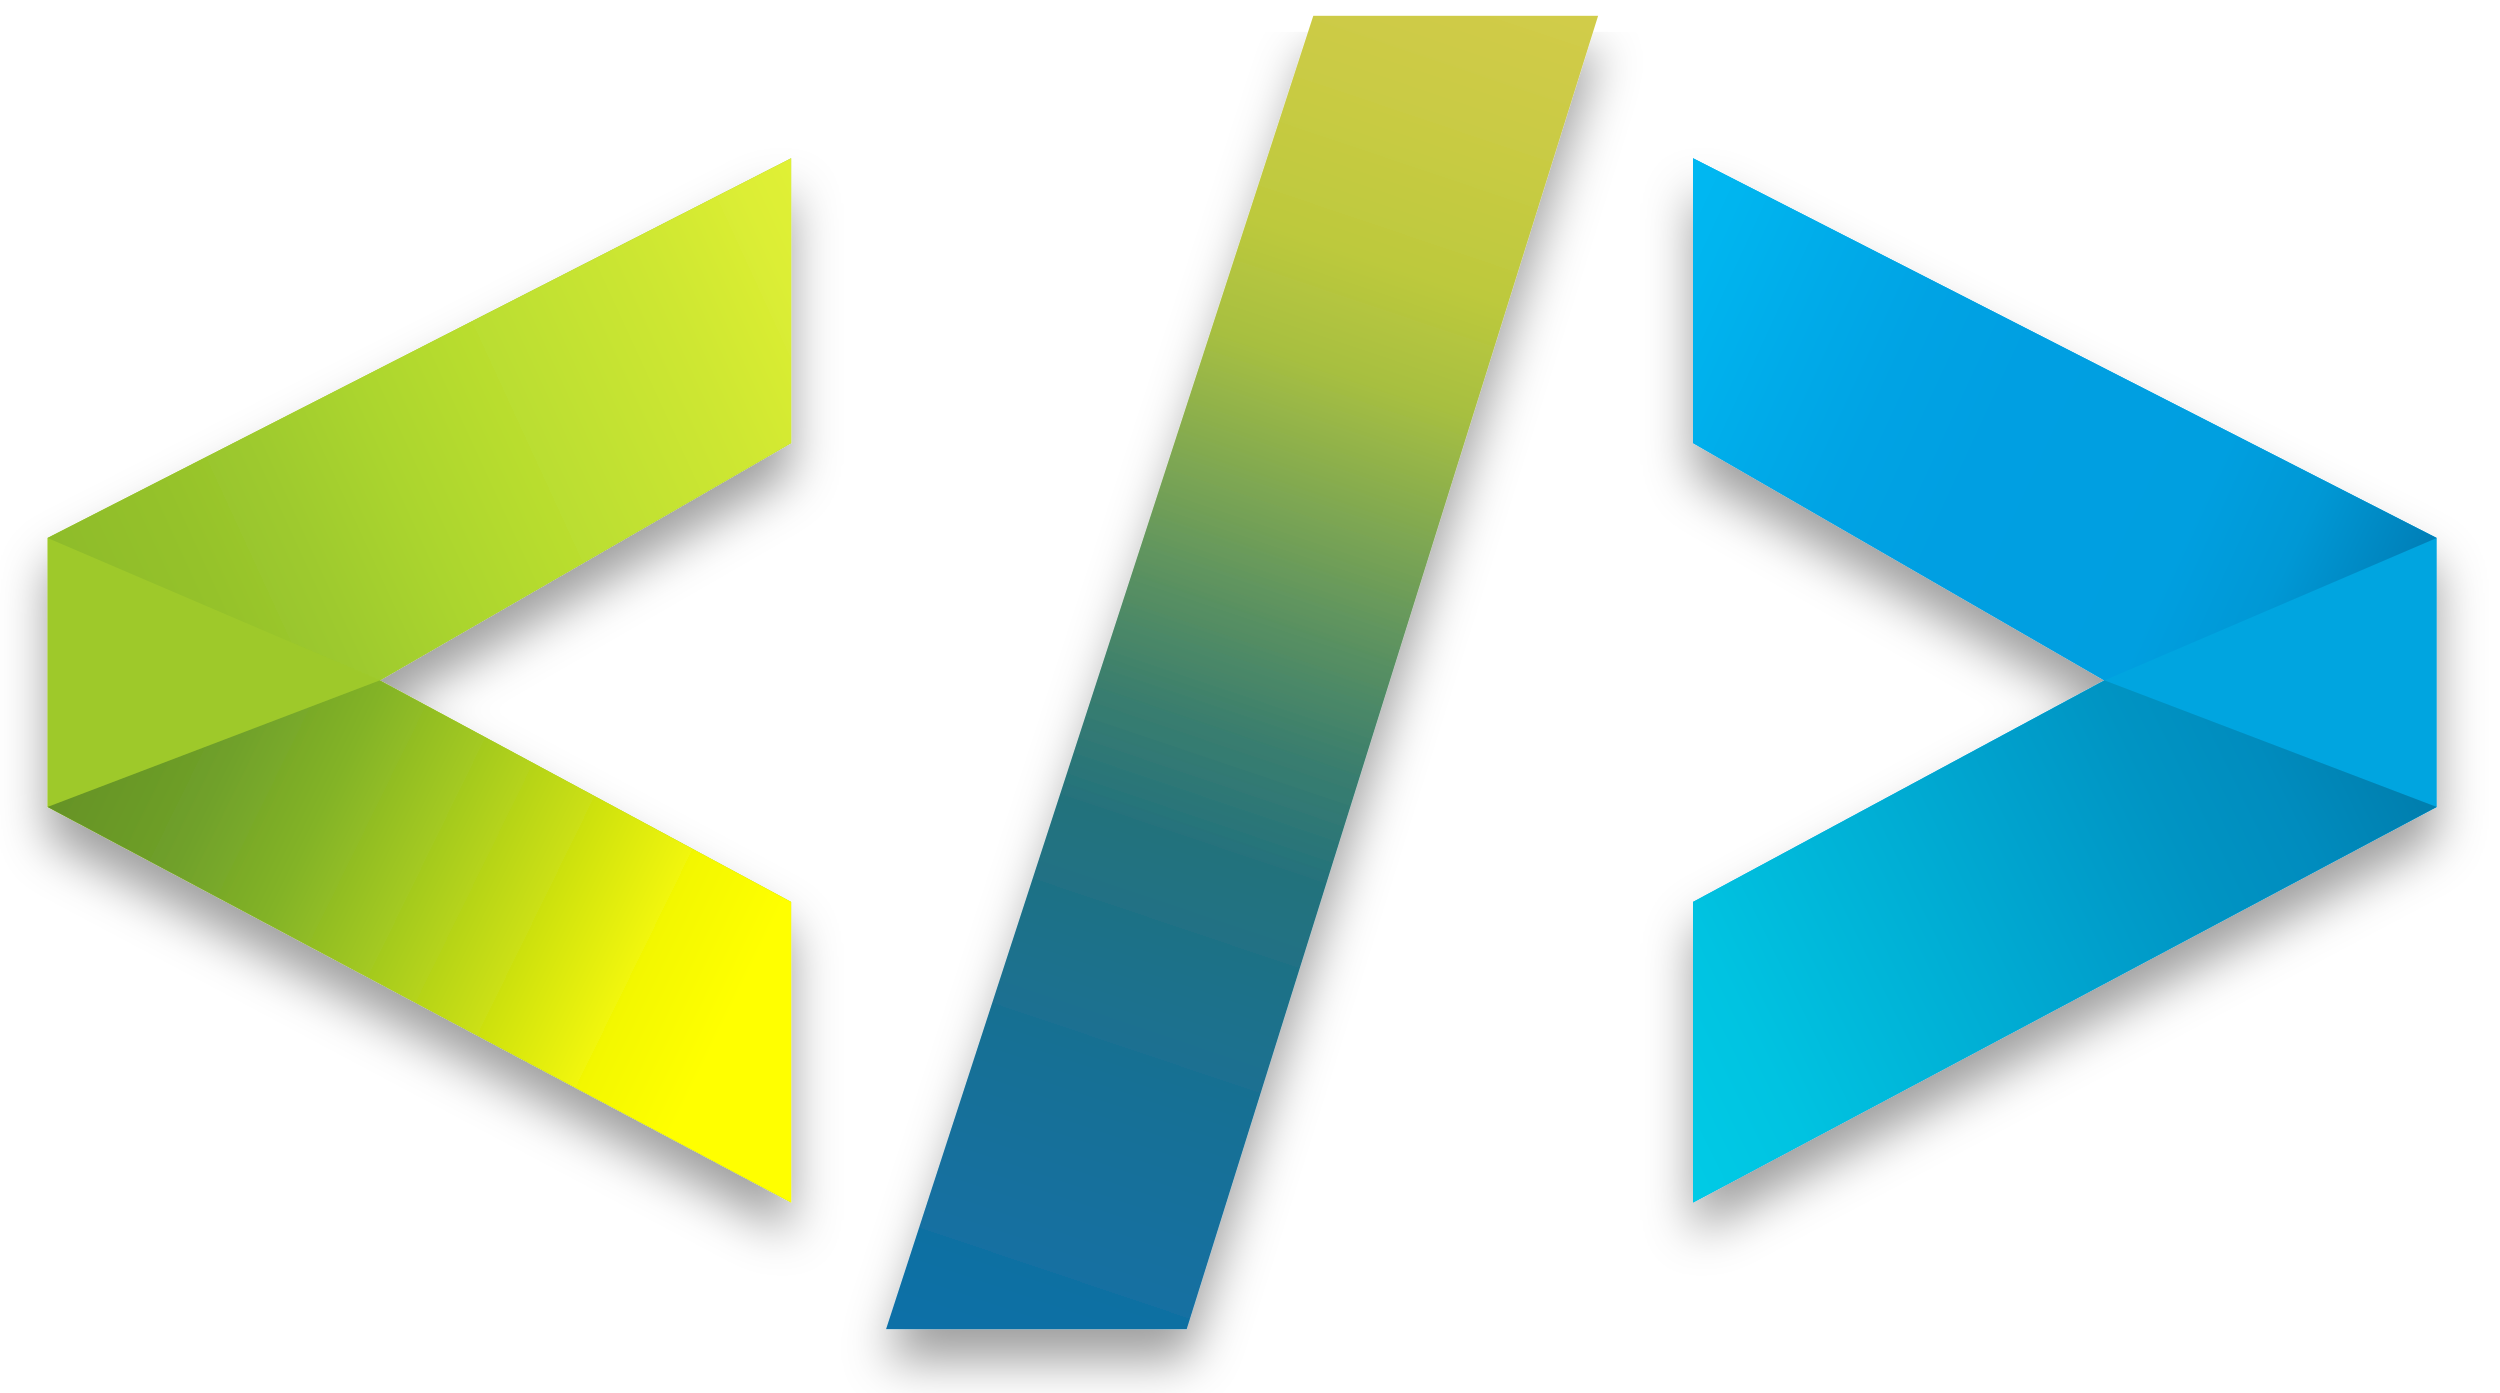
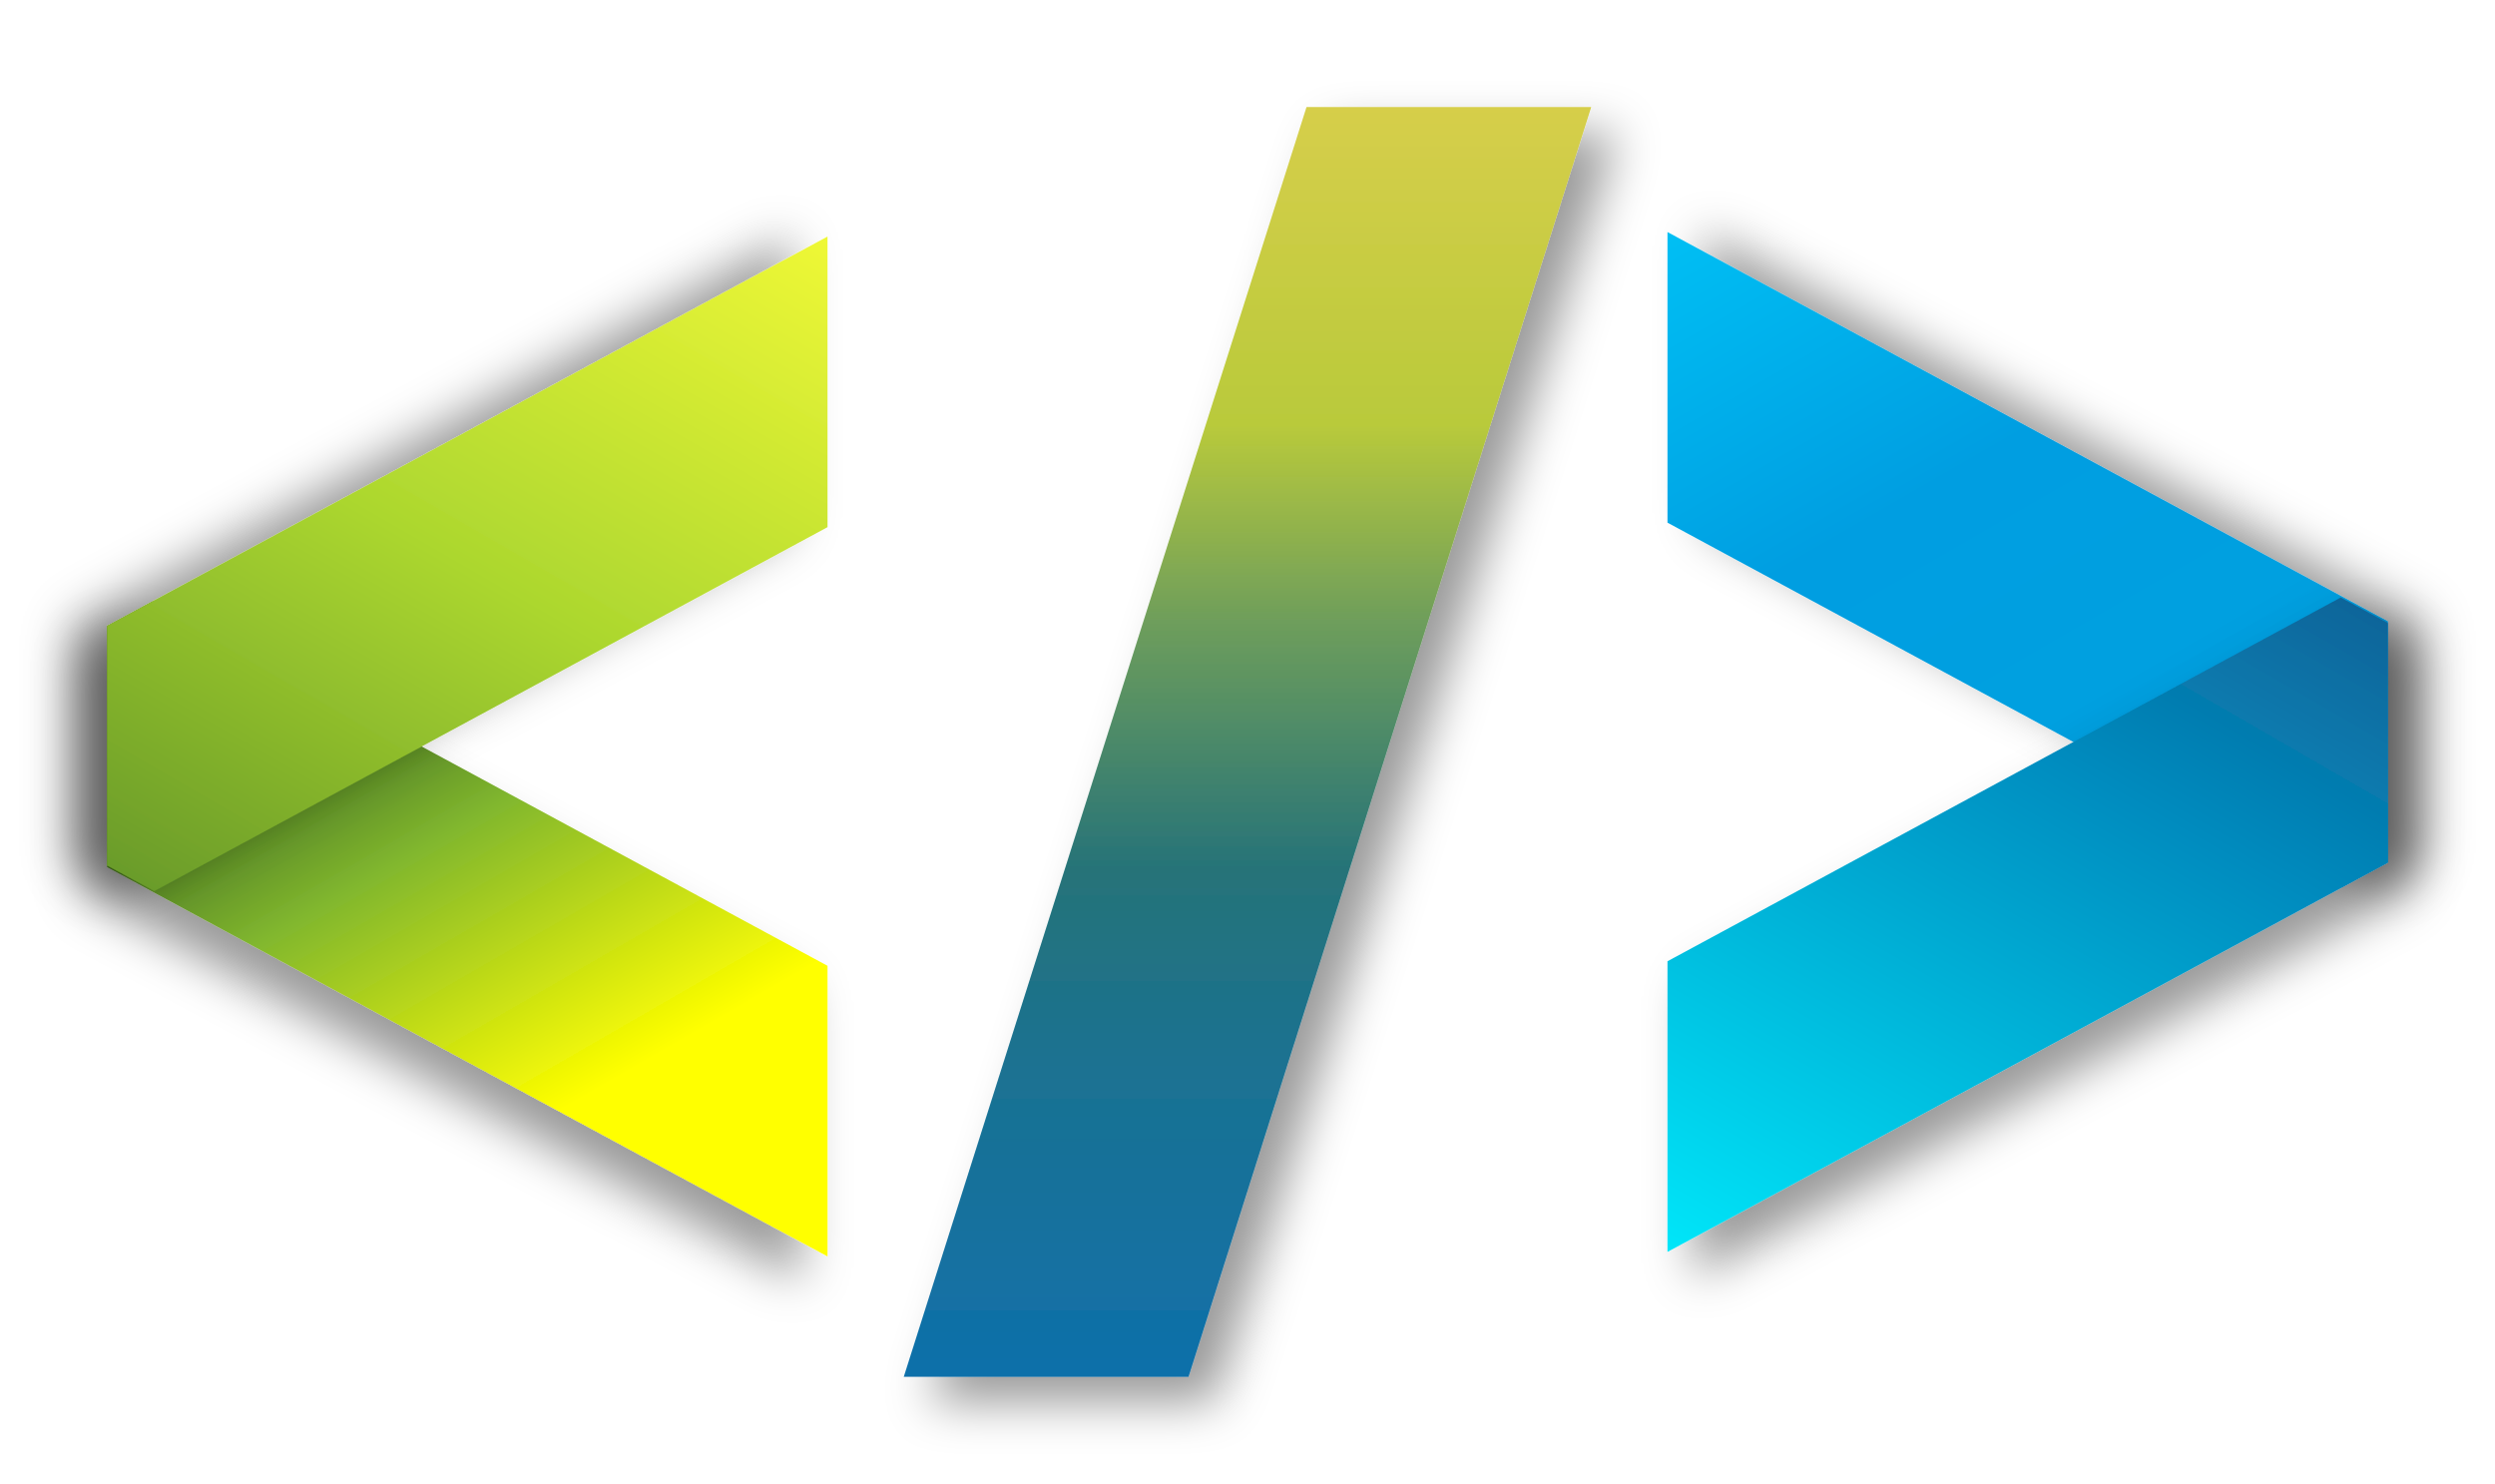
- <svg xmlns="http://www.w3.org/2000/svg" viewBox="0 0 158 88" role="img" aria-labelledby="cm-logo-title cm-logo-desc">
+ <svg xmlns="http://www.w3.org/2000/svg" viewBox="-20 -20 466 277.16" width="466" height="277.16">
  <defs>
-     <linearGradient id="cm-gMid" gradientUnits="userSpaceOnUse" x1="94" y1="-2" x2="64" y2="87">
-       <stop offset="0.00" stop-color="#d2cd49" />
-       <stop offset="0.04" stop-color="#cfcb47" />
-       <stop offset="0.12" stop-color="#c8cb43" />
-       <stop offset="0.21" stop-color="#bdc93d" />
-       <stop offset="0.29" stop-color="#a7bf41" />
-       <stop offset="0.38" stop-color="#7ea752" />
-       <stop offset="0.46" stop-color="#5a9161" />
-       <stop offset="0.54" stop-color="#3a7e6e" />
-       <stop offset="0.62" stop-color="#24727c" />
-       <stop offset="0.71" stop-color="#1d718a" />
-       <stop offset="0.79" stop-color="#187095" />
-       <stop offset="0.88" stop-color="#13709e" />
-       <stop offset="1.00" stop-color="#0f6fa8" />
+     <linearGradient id="g_slash" gradientUnits="userSpaceOnUse" x1="213.00" y1="0.00" x2="213.00" y2="237.16">
+       <stop offset="0.00" stop-color="#D6CE4A" />
+       <stop offset="0.25" stop-color="#B9CA3B" />
+       <stop offset="0.40" stop-color="#709F5A" />
+       <stop offset="0.60" stop-color="#267378" />
+       <stop offset="0.75" stop-color="#1B7291" />
+       <stop offset="1.00" stop-color="#0F70AA" />
    </linearGradient>
-     <linearGradient id="cm-gLeftU" gradientUnits="userSpaceOnUse" x1="53" y1="17" x2="3" y2="40">
-       <stop offset="0.00" stop-color="#e0f036" />
-       <stop offset="0.06" stop-color="#dcee34" />
-       <stop offset="0.19" stop-color="#cee732" />
-       <stop offset="0.31" stop-color="#c3e231" />
-       <stop offset="0.44" stop-color="#b7dc2f" />
-       <stop offset="0.56" stop-color="#abd52e" />
-       <stop offset="0.69" stop-color="#9eca2d" />
-       <stop offset="0.81" stop-color="#95c22c" />
-       <stop offset="1.00" stop-color="#8cba2b" />
+     <filter id="s_slash" x="-30%" y="-30%" width="160%" height="160%">
+       <feDropShadow dx="4.76" dy="4.76" stdDeviation="4.49" flood-color="#000000" flood-opacity="0.4" />
+     </filter>
+     <linearGradient id="g_left_lower" gradientUnits="userSpaceOnUse" x1="23.97" y1="78.46" x2="110.59" y2="228.50">
+       <stop offset="0.00" stop-color="#3B6620" />
+       <stop offset="0.21" stop-color="#3E6921" />
+       <stop offset="0.40" stop-color="#81B72E" />
+       <stop offset="0.72" stop-color="#FFFF00" />
+       <stop offset="1.00" stop-color="#FFFF00" />
    </linearGradient>
-     <linearGradient id="cm-gLeftL" gradientUnits="userSpaceOnUse" x1="3" y1="45" x2="56" y2="71">
-       <stop offset="0.00" stop-color="#639224" />
-       <stop offset="0.06" stop-color="#669426" />
-       <stop offset="0.19" stop-color="#6fa029" />
-       <stop offset="0.31" stop-color="#83b328" />
-       <stop offset="0.44" stop-color="#a6cb1f" />
-       <stop offset="0.56" stop-color="#cadf12" />
-       <stop offset="0.69" stop-color="#f3f706" />
-       <stop offset="0.80" stop-color="#ffff00" />
-       <stop offset="1.00" stop-color="#ffff00" />
+     <filter id="s_left_lower" x="-30%" y="-30%" width="160%" height="160%">
+       <feDropShadow dx="-4.76" dy="4.76" stdDeviation="4.49" flood-color="#000000" flood-opacity="0.4" />
+     </filter>
+     <linearGradient id="g_left_upper" gradientUnits="userSpaceOnUse" x1="110.56" y1="10.32" x2="24.00" y2="160.26">
+       <stop offset="0.00" stop-color="#EFF836" />
+       <stop offset="0.50" stop-color="#ACD72F" />
+       <stop offset="1.00" stop-color="#679929" />
    </linearGradient>
-     <linearGradient id="cm-gRightU" gradientUnits="userSpaceOnUse" x1="104" y1="17" x2="154" y2="40">
-       <stop offset="0.00" stop-color="#00b8f2" />
-       <stop offset="0.06" stop-color="#00b5ef" />
-       <stop offset="0.19" stop-color="#01abe9" />
-       <stop offset="0.31" stop-color="#01a3e4" />
-       <stop offset="0.44" stop-color="#019fe2" />
-       <stop offset="0.69" stop-color="#009fe0" />
-       <stop offset="0.81" stop-color="#0198d5" />
-       <stop offset="1.00" stop-color="#0676ad" />
+     <filter id="s_left_upper" x="-30%" y="-30%" width="160%" height="160%">
+       <feDropShadow dx="-6.73" dy="0.00" stdDeviation="4.49" flood-color="#000000" flood-opacity="0.4" />
+     </filter>
+     <linearGradient id="g_right_a" gradientUnits="userSpaceOnUse" x1="402.03" y1="159.54" x2="315.41" y2="9.50">
+       <stop offset="0.00" stop-color="#0E87C6" />
+       <stop offset="0.34" stop-color="#00A0E0" />
+       <stop offset="0.62" stop-color="#029EE1" />
+       <stop offset="1.00" stop-color="#00BFF4" />
    </linearGradient>
-     <linearGradient id="cm-gRightL" gradientUnits="userSpaceOnUse" x1="154" y1="45" x2="101" y2="71">
-       <stop offset="0.00" stop-color="#047cab" />
-       <stop offset="0.06" stop-color="#047faf" />
-       <stop offset="0.19" stop-color="#048cbe" />
-       <stop offset="0.31" stop-color="#0394c3" />
-       <stop offset="0.44" stop-color="#03a0cc" />
-       <stop offset="0.56" stop-color="#03acd3" />
-       <stop offset="0.69" stop-color="#03b8da" />
-       <stop offset="0.81" stop-color="#03c3e1" />
-       <stop offset="1.00" stop-color="#02cee8" />
+     <filter id="s_right_a" x="-30%" y="-30%" width="160%" height="160%">
+       <feDropShadow dx="6.73" dy="0.00" stdDeviation="4.49" flood-color="#000000" flood-opacity="0.4" />
+     </filter>
+     <linearGradient id="g_right_b" gradientUnits="userSpaceOnUse" x1="315.44" y1="227.68" x2="402.00" y2="77.74">
+       <stop offset="0.00" stop-color="#03E6F9" />
+       <stop offset="0.67" stop-color="#048CBF" />
+       <stop offset="1.00" stop-color="#0A6297" />
    </linearGradient>
-     <filter id="cm-shadow" x="-20%" y="-20%" width="140%" height="145%" color-interpolation-filters="sRGB">
-       <feDropShadow dx="0" dy="2" stdDeviation="1.5" flood-color="#000000" flood-opacity="0.38" />
+     <filter id="s_right_b" x="-30%" y="-30%" width="160%" height="160%">
+       <feDropShadow dx="4.76" dy="4.76" stdDeviation="4.49" flood-color="#000000" flood-opacity="0.4" />
    </filter>
  </defs>
-   <g filter="url(#cm-shadow)">
-     <path d="M50,10 L3,34 L3,51 L50,76 L50,57 L24,43 L50,28 Z" fill="#9ec92a" />
-     <path d="M50,10 L3,34 L24,43 L50,28 Z" fill="url(#cm-gLeftU)" />
-     <path d="M3,51 L50,76 L50,57 L24,43 Z" fill="url(#cm-gLeftL)" />
-     <path d="M101,1 L83,1 L56,84 L75,84 Z" fill="url(#cm-gMid)" />
-     <path d="M107,10 L154,34 L154,51 L107,76 L107,57 L133,43 L107,28 Z" fill="#03a5e0" />
-     <path d="M107,10 L154,34 L133,43 L107,28 Z" fill="url(#cm-gRightU)" />
-     <path d="M154,51 L107,76 L107,57 L133,43 Z" fill="url(#cm-gRightL)" />
-   </g>
+   <polygon fill="url(#g_slash)" filter="url(#s_slash)" points="148.80,237.16 224.02,0.00 277.20,0.00 201.98,237.16" />
+   <polygon fill="url(#g_left_lower)" filter="url(#s_left_lower)" points="8.56,92.30 134.56,160.39 134.56,214.67 0.00,141.96 0.00,96.93" />
+   <polygon fill="url(#g_left_upper)" filter="url(#s_left_upper)" points="134.56,24.18 134.56,78.46 8.82,146.41 0.00,141.64 0.00,96.89" />
+   <polygon fill="url(#g_right_a)" filter="url(#s_right_a)" points="417.44,145.70 291.44,77.62 291.44,23.34 426.00,96.05 426.00,141.08" />
+   <polygon fill="url(#g_right_b)" filter="url(#s_right_b)" points="291.44,213.83 291.44,159.54 417.18,91.60 426.00,96.37 426.00,141.12" />
</svg>
